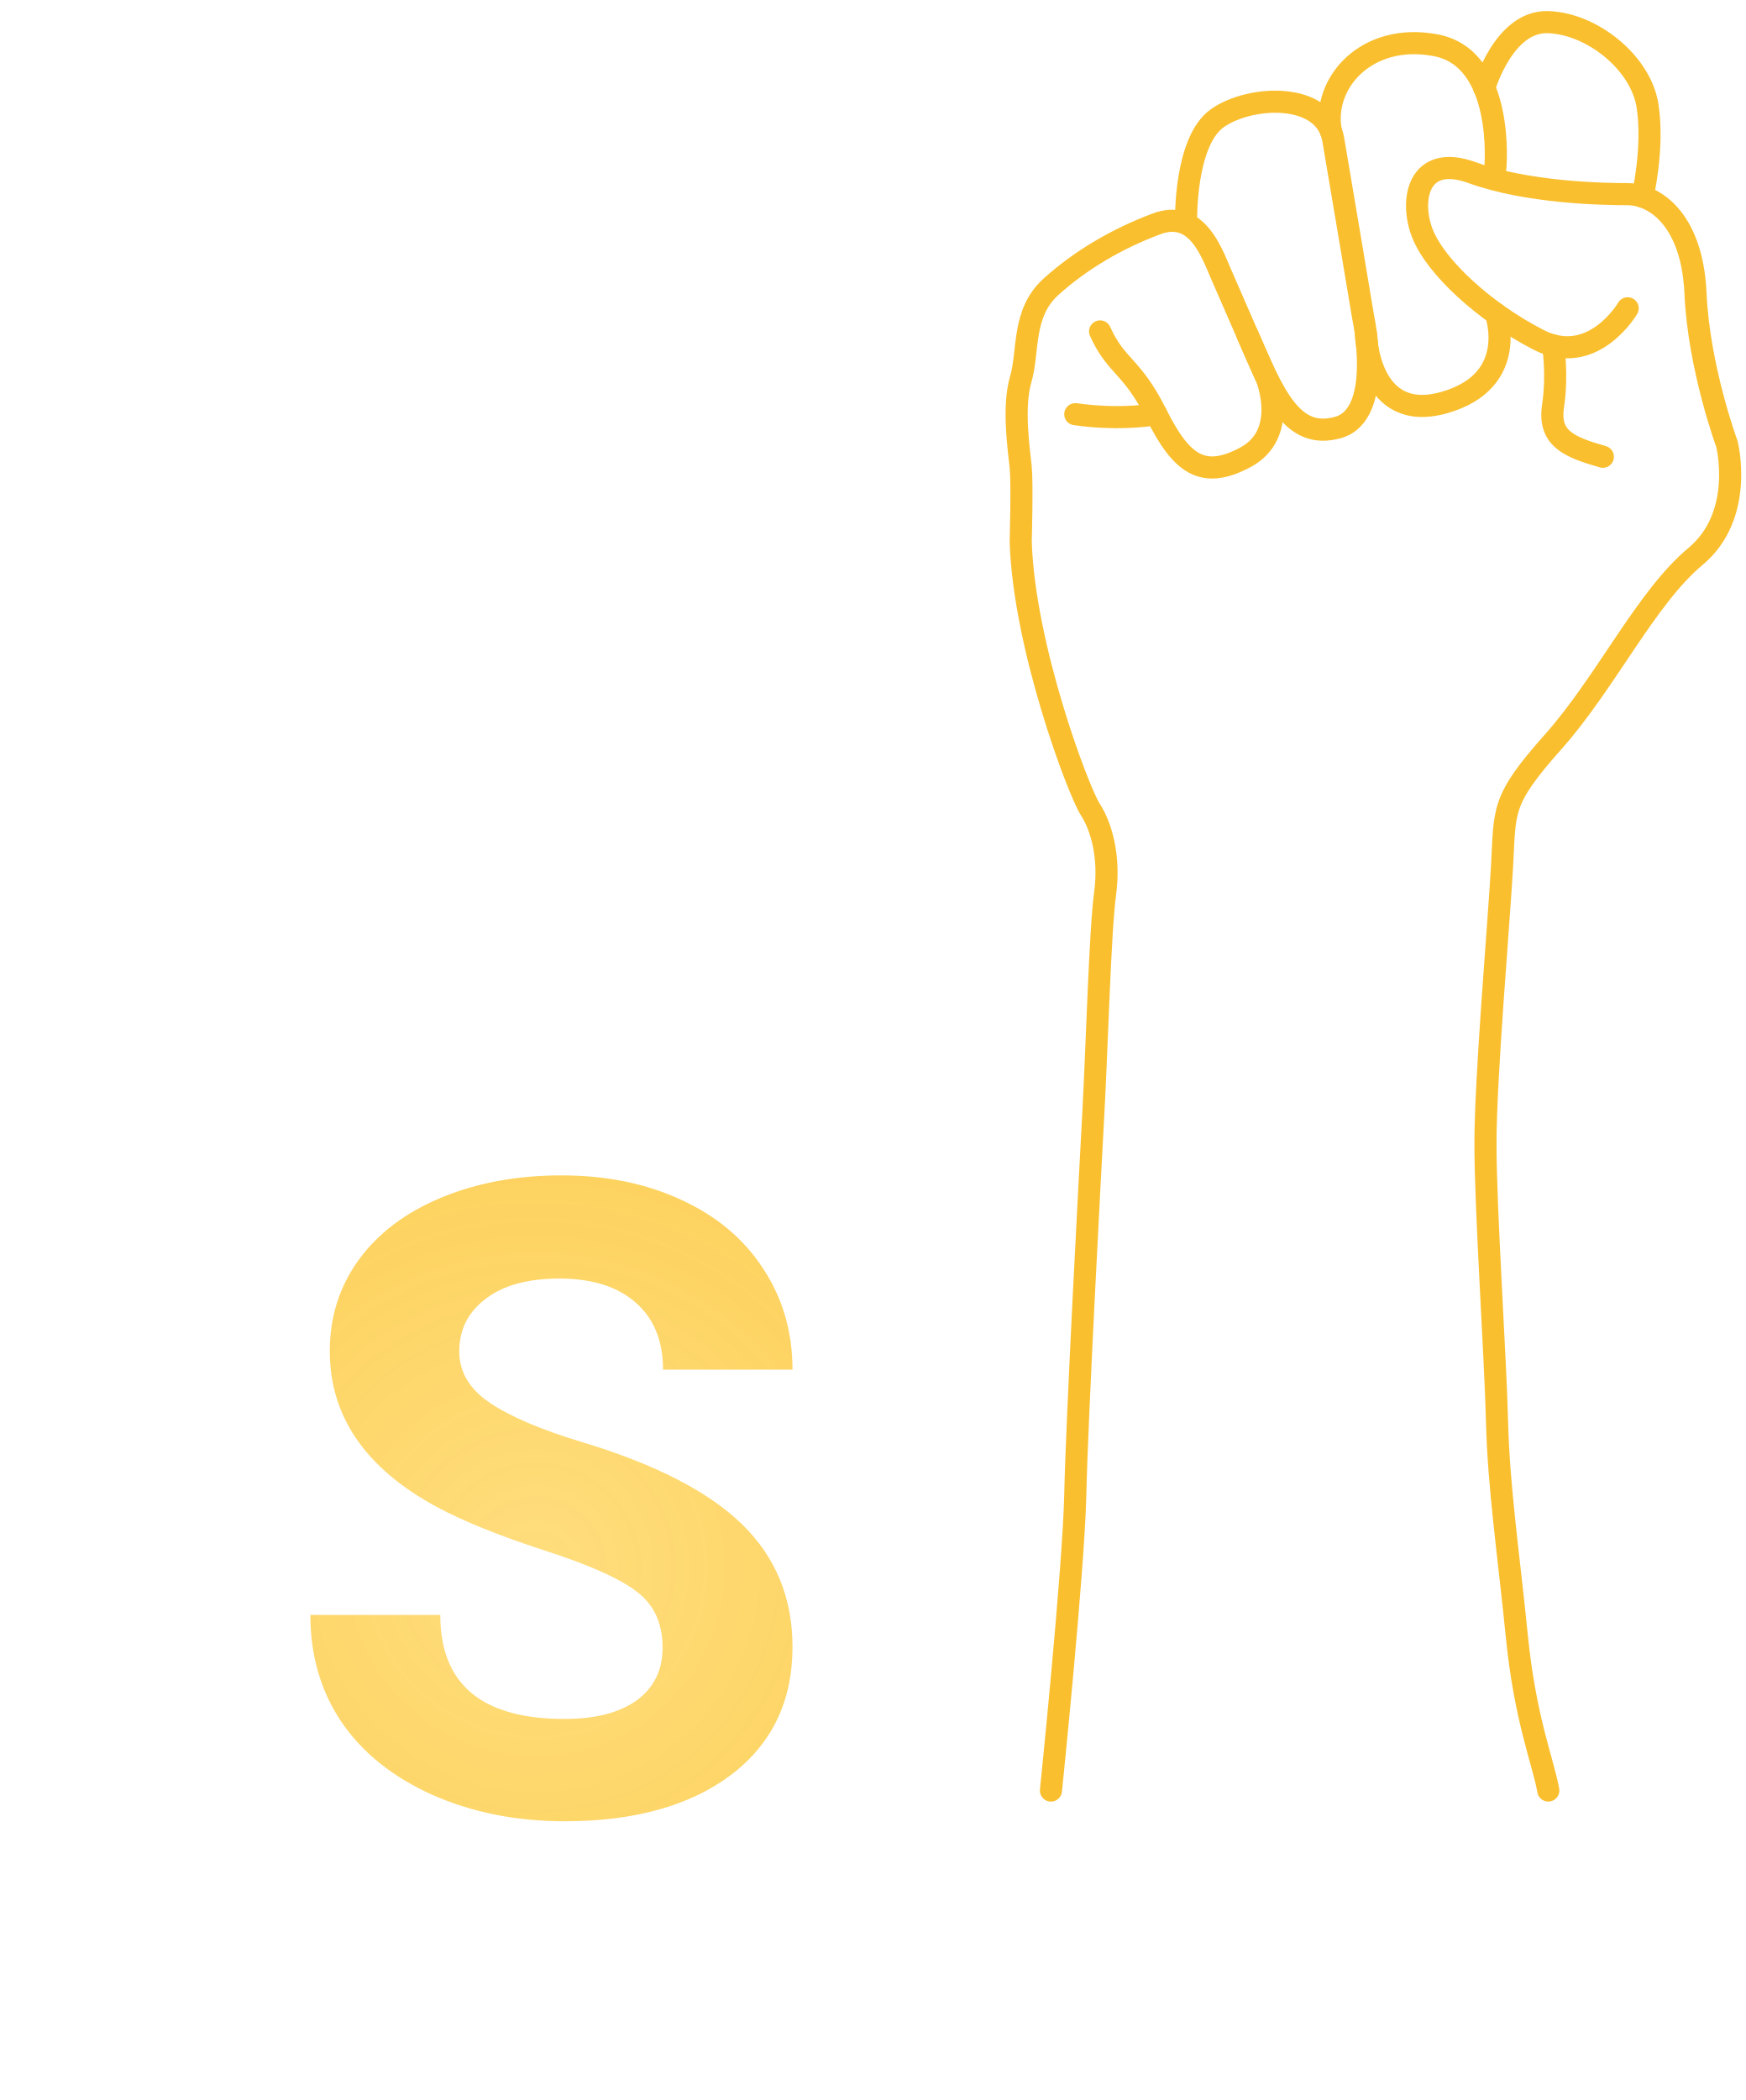
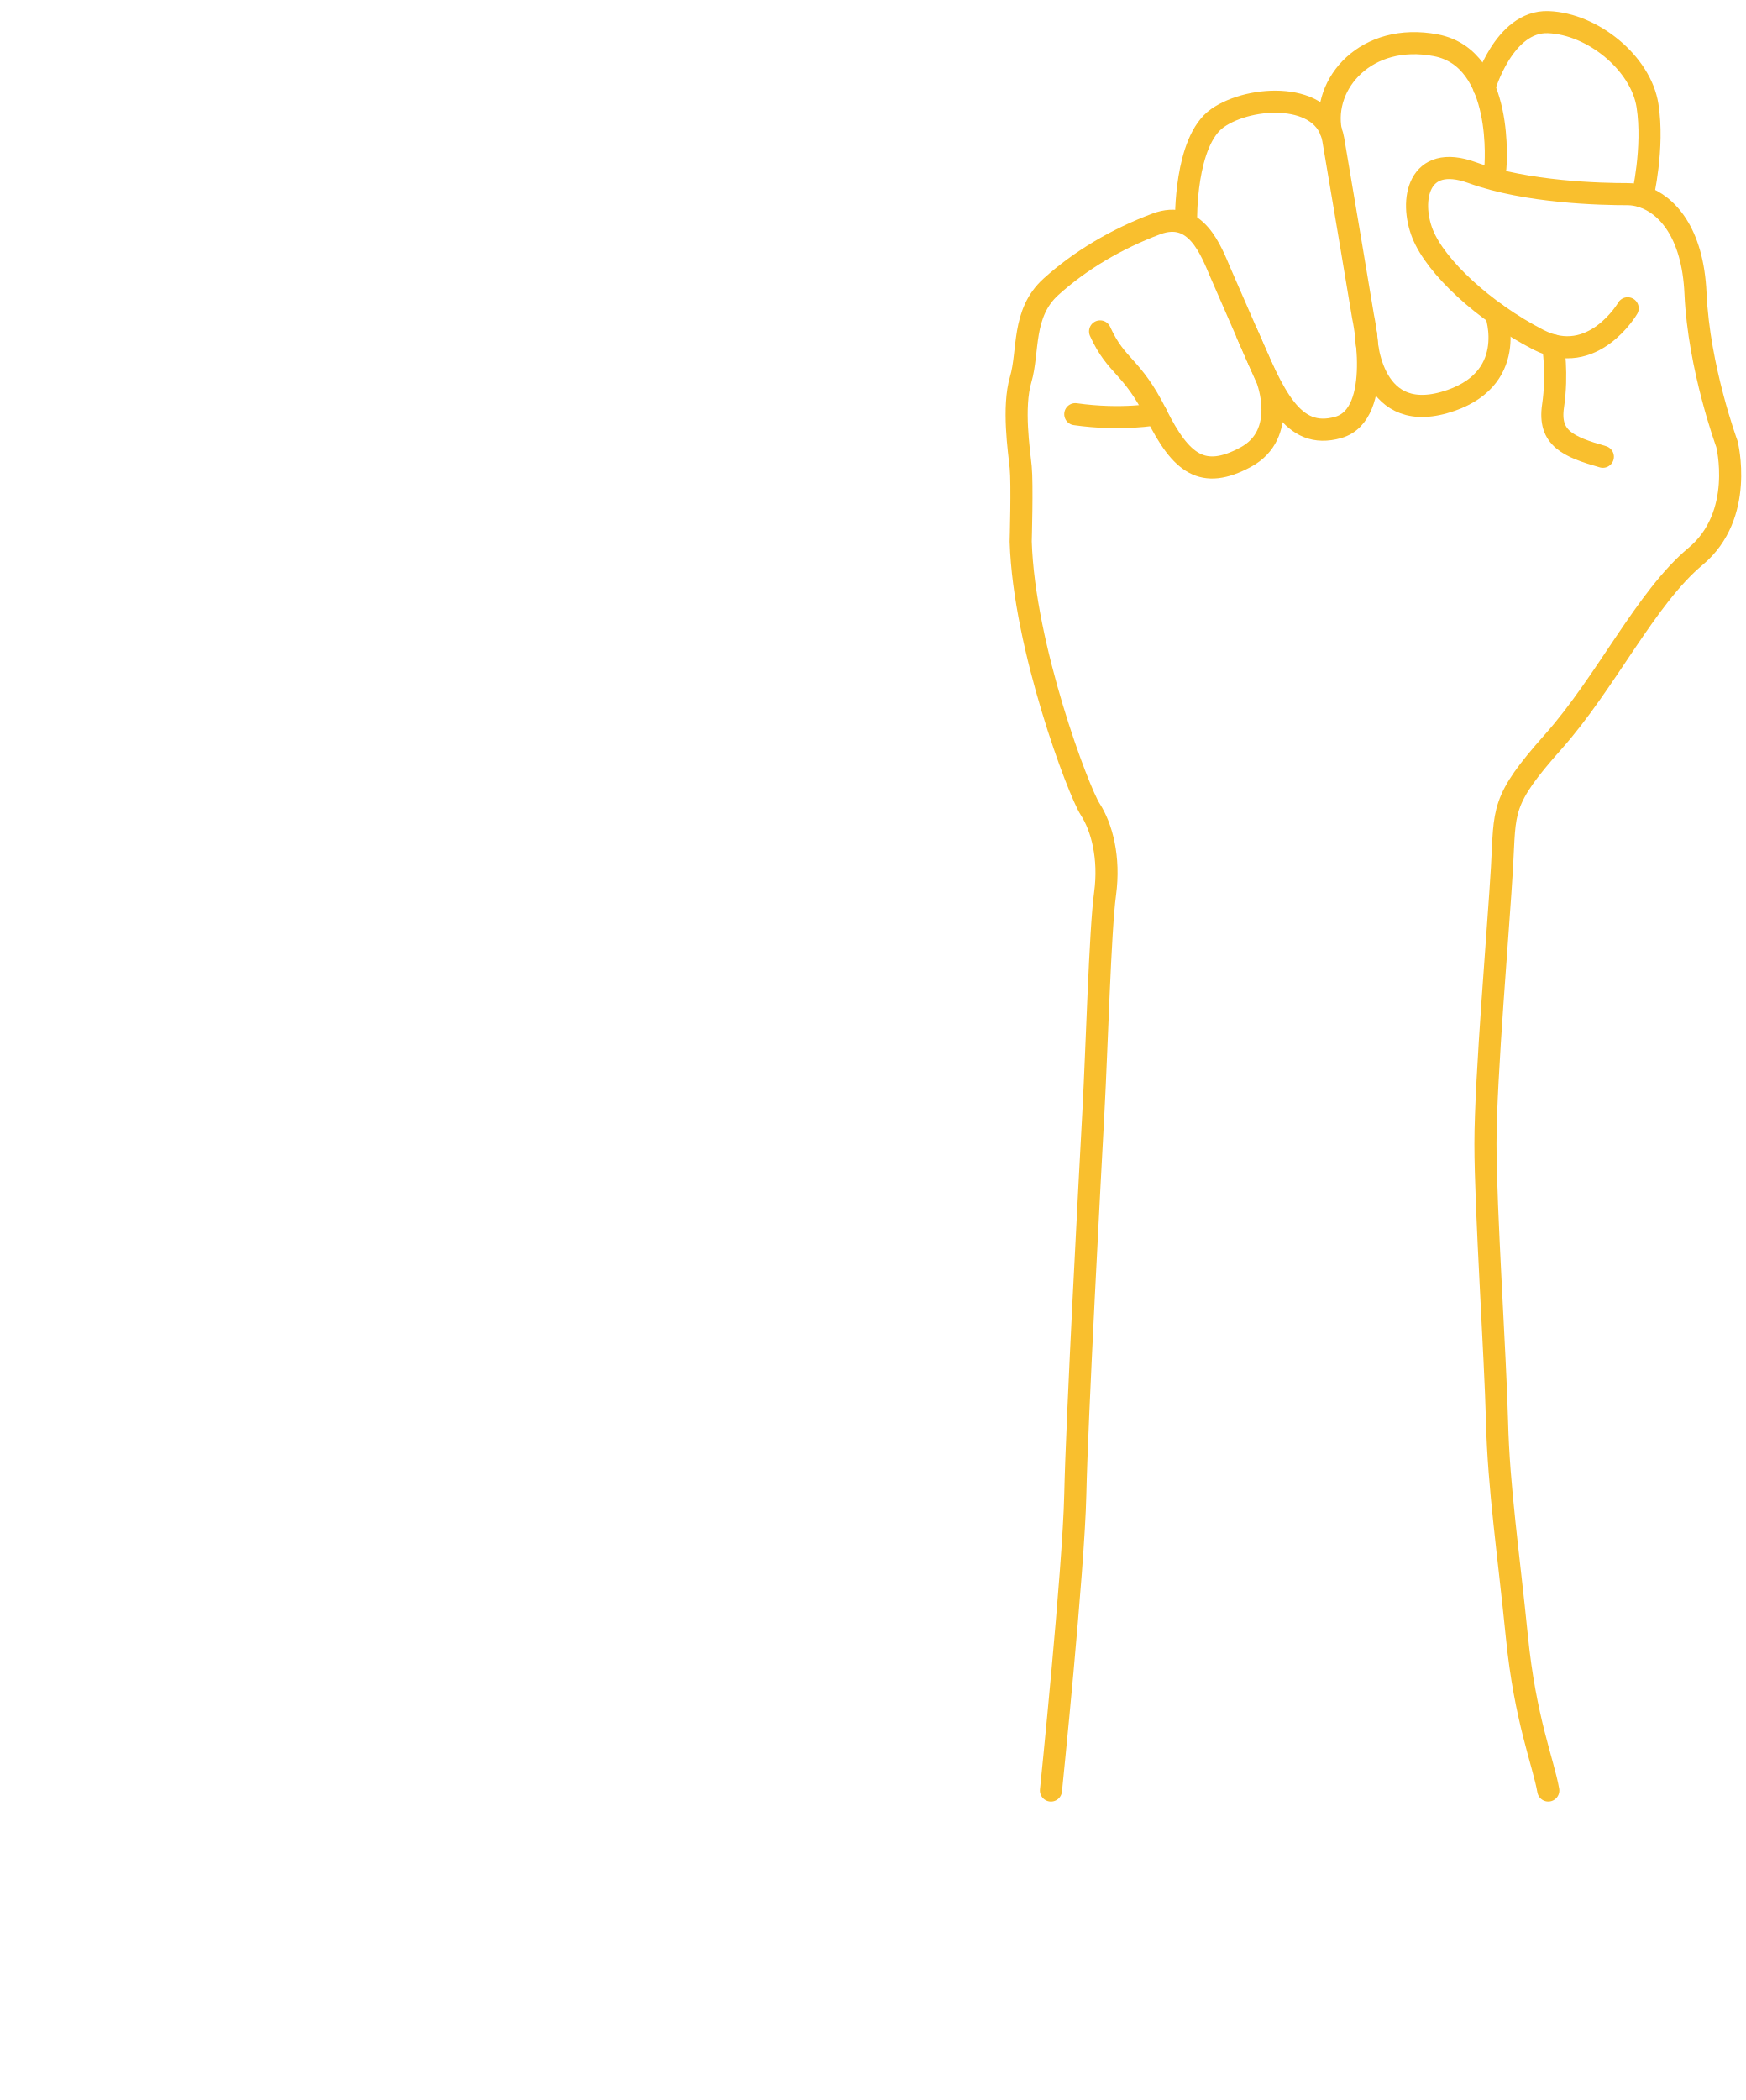
<svg xmlns="http://www.w3.org/2000/svg" width="79" height="95" viewBox="0 0 79 95" fill="none">
  <path d="M73.648 13.947C73.648 13.947 72.077 16.641 69.607 15.369C67.138 14.096 64.967 12.076 64.369 10.579C63.77 9.083 64.144 6.913 66.614 7.811C69.084 8.709 72.451 8.783 73.648 8.783C73.86 8.783 74.088 8.819 74.321 8.895C75.405 9.25 76.594 10.501 76.717 13.274C76.867 16.641 78.138 20.083 78.138 20.083C78.138 20.083 78.962 23.301 76.717 25.172C74.472 27.044 72.676 30.86 70.281 33.554C67.886 36.248 68.11 36.622 67.961 39.241C67.811 41.86 67.213 48.745 67.213 51.739C67.213 54.733 67.662 61.318 67.737 64.311C67.811 67.304 68.26 70.298 68.635 74.039C69.009 77.781 69.832 79.726 70.056 80.999" stroke="#F9BF2E" stroke-miterlimit="10" stroke-linecap="round" stroke-linejoin="round" />
  <path d="M47.553 81C47.553 81 48.578 71.047 48.654 67.604C48.728 64.162 49.327 53.011 49.477 50.243C49.627 47.474 49.776 42.086 50.001 40.439C50.225 38.793 49.851 37.417 49.327 36.608C48.804 35.799 46.334 29.288 46.184 24.499C46.184 24.499 46.259 21.88 46.184 21.131C46.11 20.384 45.81 18.438 46.184 17.165C46.559 15.893 46.227 14.172 47.553 12.974C48.878 11.777 50.524 10.803 52.321 10.13C54.117 9.456 54.79 11.327 55.239 12.375C55.688 13.423 57.334 17.164 57.334 17.164C57.334 17.164 58.307 19.634 56.362 20.682C54.416 21.73 53.443 20.981 52.321 18.736C51.198 16.491 50.524 16.64 49.776 14.993" stroke="#F9BF2E" stroke-miterlimit="10" stroke-linecap="round" stroke-linejoin="round" />
  <path d="M52.32 18.737C52.32 18.737 50.749 19.036 48.654 18.737" stroke="#F9BF2E" stroke-miterlimit="10" stroke-linecap="round" stroke-linejoin="round" />
  <path d="M53.667 9.988C53.667 9.988 53.593 6.389 55.089 5.341C56.585 4.294 59.953 4.144 60.327 6.314C60.701 8.485 61.674 14.322 61.674 14.322C61.674 14.322 62.646 18.737 60.551 19.335C58.456 19.934 57.627 17.851 56.432 15.113" stroke="#F9BF2E" stroke-miterlimit="10" stroke-linecap="round" stroke-linejoin="round" />
  <path d="M67.661 7.6C67.661 7.6 68.11 2.647 64.967 2.048C61.824 1.449 59.807 3.772 60.217 5.922" stroke="#F9BF2E" stroke-miterlimit="10" stroke-linecap="round" stroke-linejoin="round" />
  <path d="M67.159 3.978C67.159 3.978 68.035 0.926 70.055 1.001C72.076 1.077 74.246 2.865 74.545 4.777C74.844 6.689 74.32 8.895 74.32 8.895" stroke="#F9BF2E" stroke-miterlimit="10" stroke-linecap="round" stroke-linejoin="round" />
  <path d="M67.683 14.19C67.683 14.19 68.784 17.239 65.341 18.213C61.899 19.185 61.809 15.137 61.809 15.137" stroke="#F9BF2E" stroke-miterlimit="10" stroke-linecap="round" stroke-linejoin="round" />
  <path d="M70.272 15.626C70.272 15.626 70.488 16.905 70.272 18.364C70.055 19.822 70.953 20.214 72.525 20.663" stroke="#F9BF2E" stroke-miterlimit="10" stroke-linecap="round" stroke-linejoin="round" />
  <path d="M29.98 74.539C29.98 73.432 29.59 72.586 28.809 72C28.027 71.401 26.621 70.776 24.59 70.125C22.559 69.461 20.951 68.81 19.766 68.172C16.537 66.427 14.922 64.077 14.922 61.121C14.922 59.585 15.352 58.217 16.211 57.02C17.083 55.809 18.327 54.865 19.941 54.188C21.569 53.51 23.392 53.172 25.41 53.172C27.441 53.172 29.251 53.543 30.84 54.285C32.428 55.014 33.659 56.05 34.531 57.391C35.417 58.732 35.859 60.255 35.859 61.961H30C30 60.659 29.59 59.65 28.77 58.934C27.949 58.204 26.797 57.84 25.312 57.84C23.88 57.84 22.767 58.146 21.973 58.758C21.178 59.357 20.781 60.151 20.781 61.141C20.781 62.065 21.244 62.84 22.168 63.465C23.105 64.09 24.479 64.676 26.289 65.223C29.622 66.225 32.051 67.469 33.574 68.953C35.098 70.438 35.859 72.287 35.859 74.5C35.859 76.961 34.928 78.894 33.066 80.301C31.204 81.694 28.698 82.391 25.547 82.391C23.359 82.391 21.367 81.993 19.57 81.199C17.773 80.392 16.4 79.292 15.449 77.898C14.512 76.505 14.043 74.891 14.043 73.055H19.922C19.922 76.193 21.797 77.762 25.547 77.762C26.94 77.762 28.027 77.482 28.809 76.922C29.59 76.349 29.98 75.555 29.98 74.539Z" fill="url(#paint0_diamond)" />
-   <defs>
-     <radialGradient id="paint0_diamond" cx="0" cy="0" r="1" gradientUnits="userSpaceOnUse" gradientTransform="translate(24.2424 70.8929) rotate(88.0754) scale(45.1147 45.0815)">
-       <stop stop-color="#FFD458" stop-opacity="0.78" />
-       <stop offset="1" stop-color="#F9BF2E" />
-     </radialGradient>
-   </defs>
</svg>
